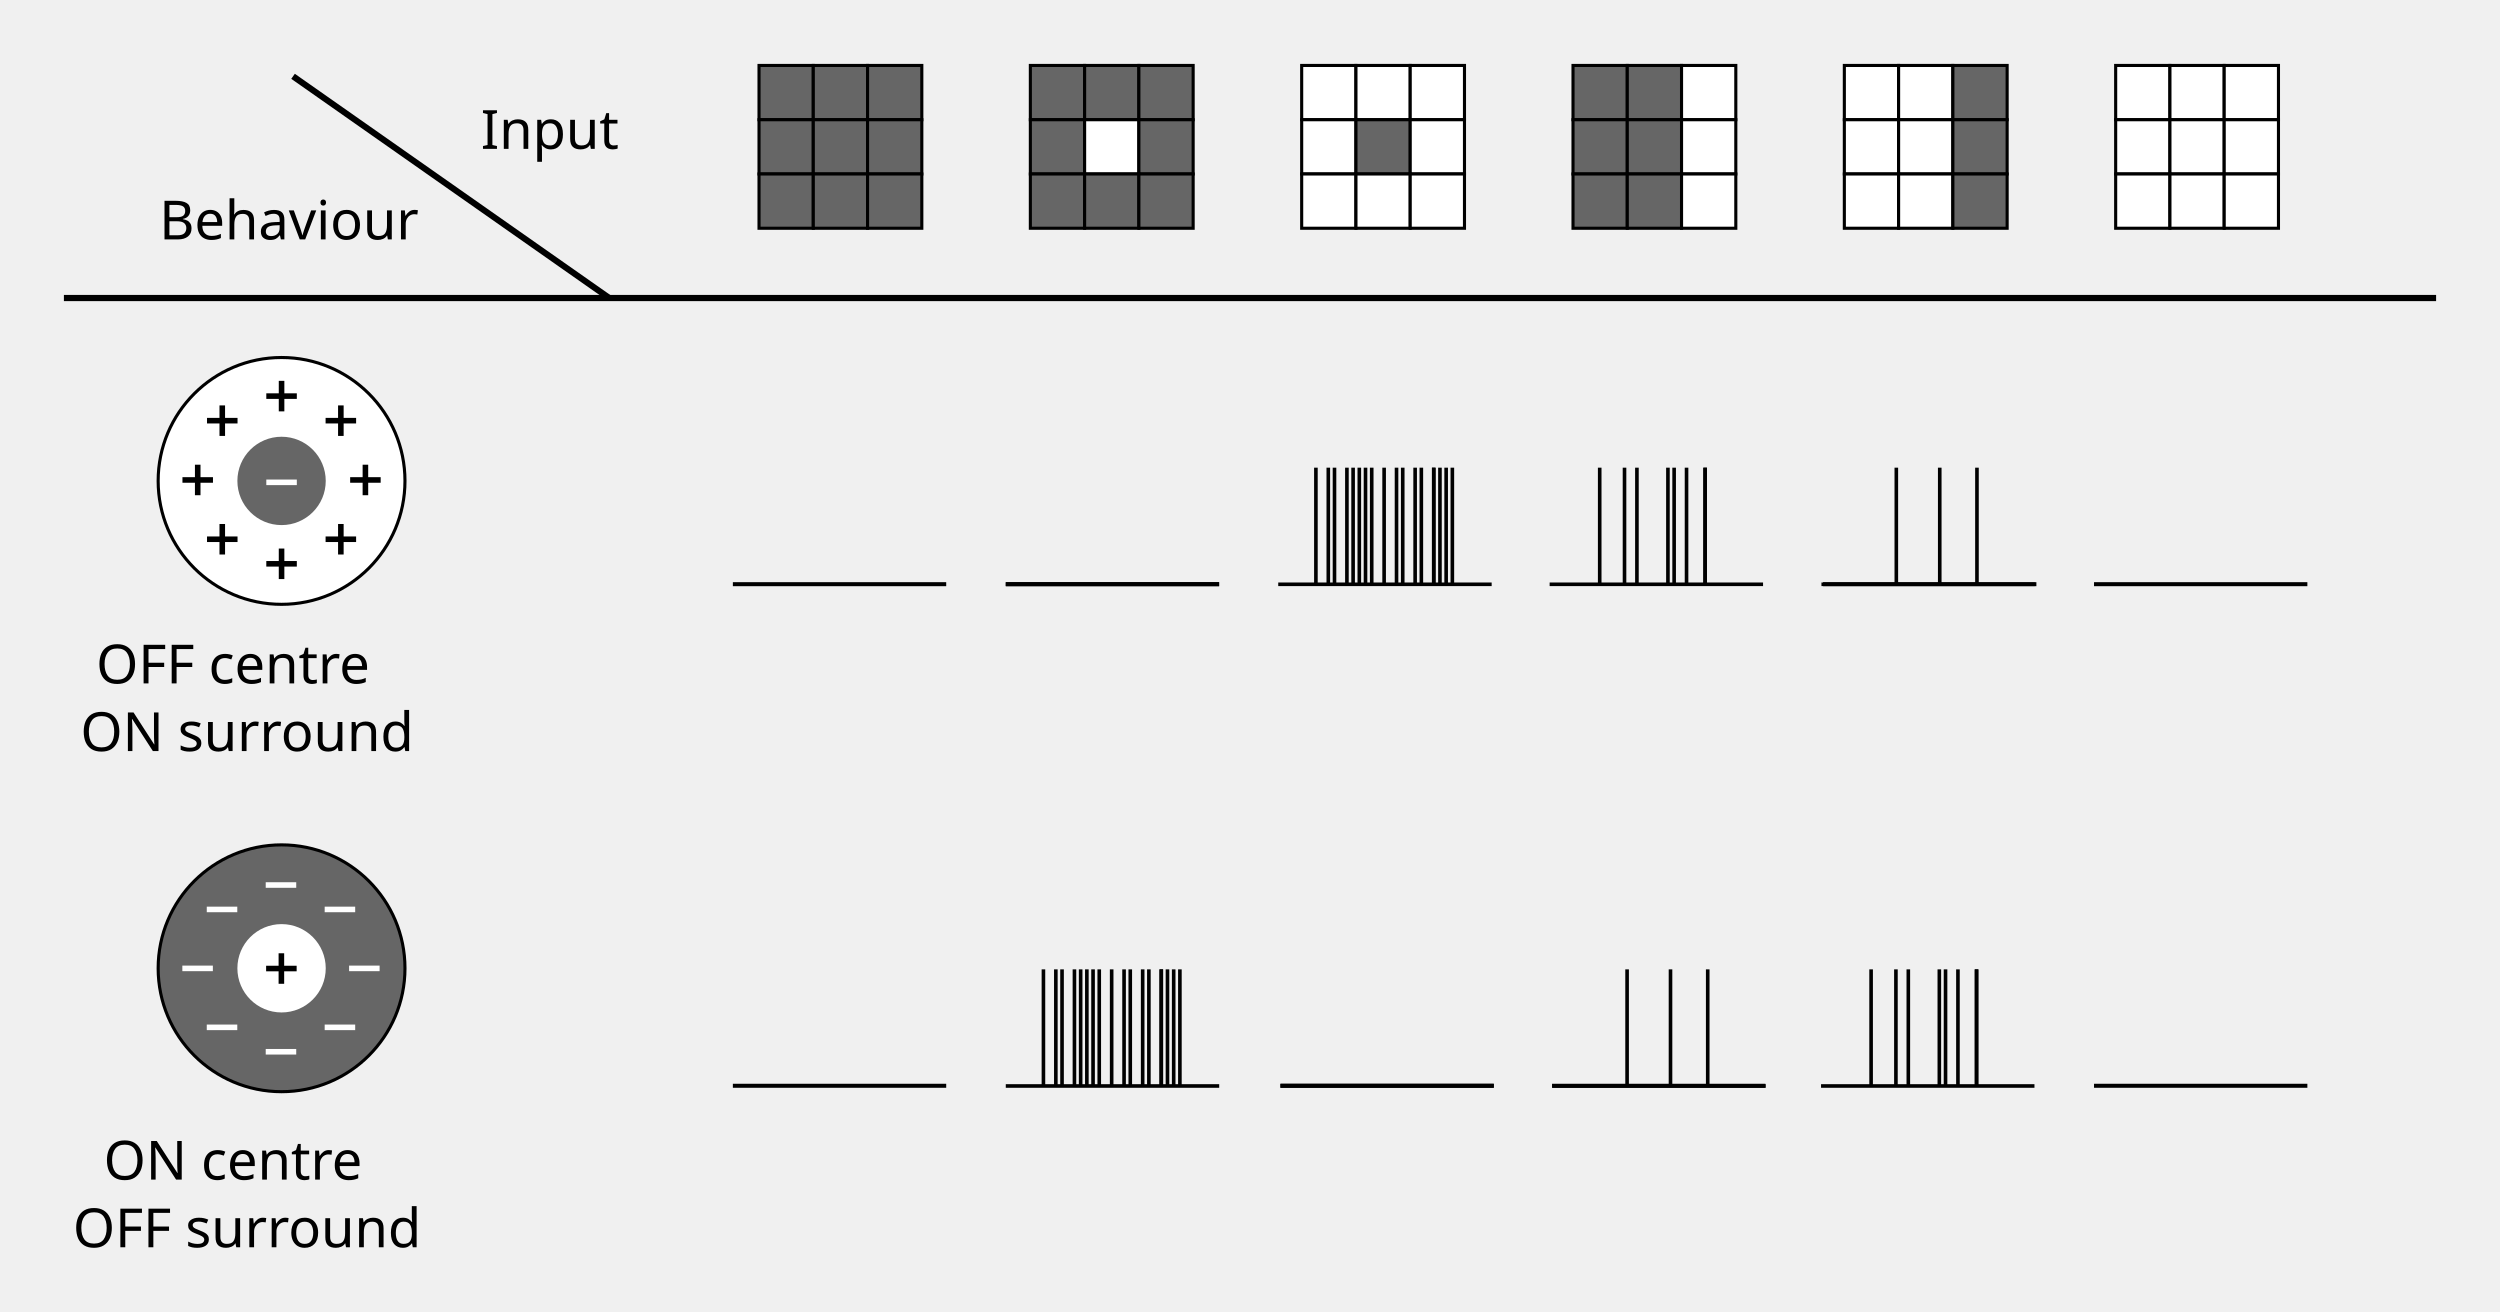
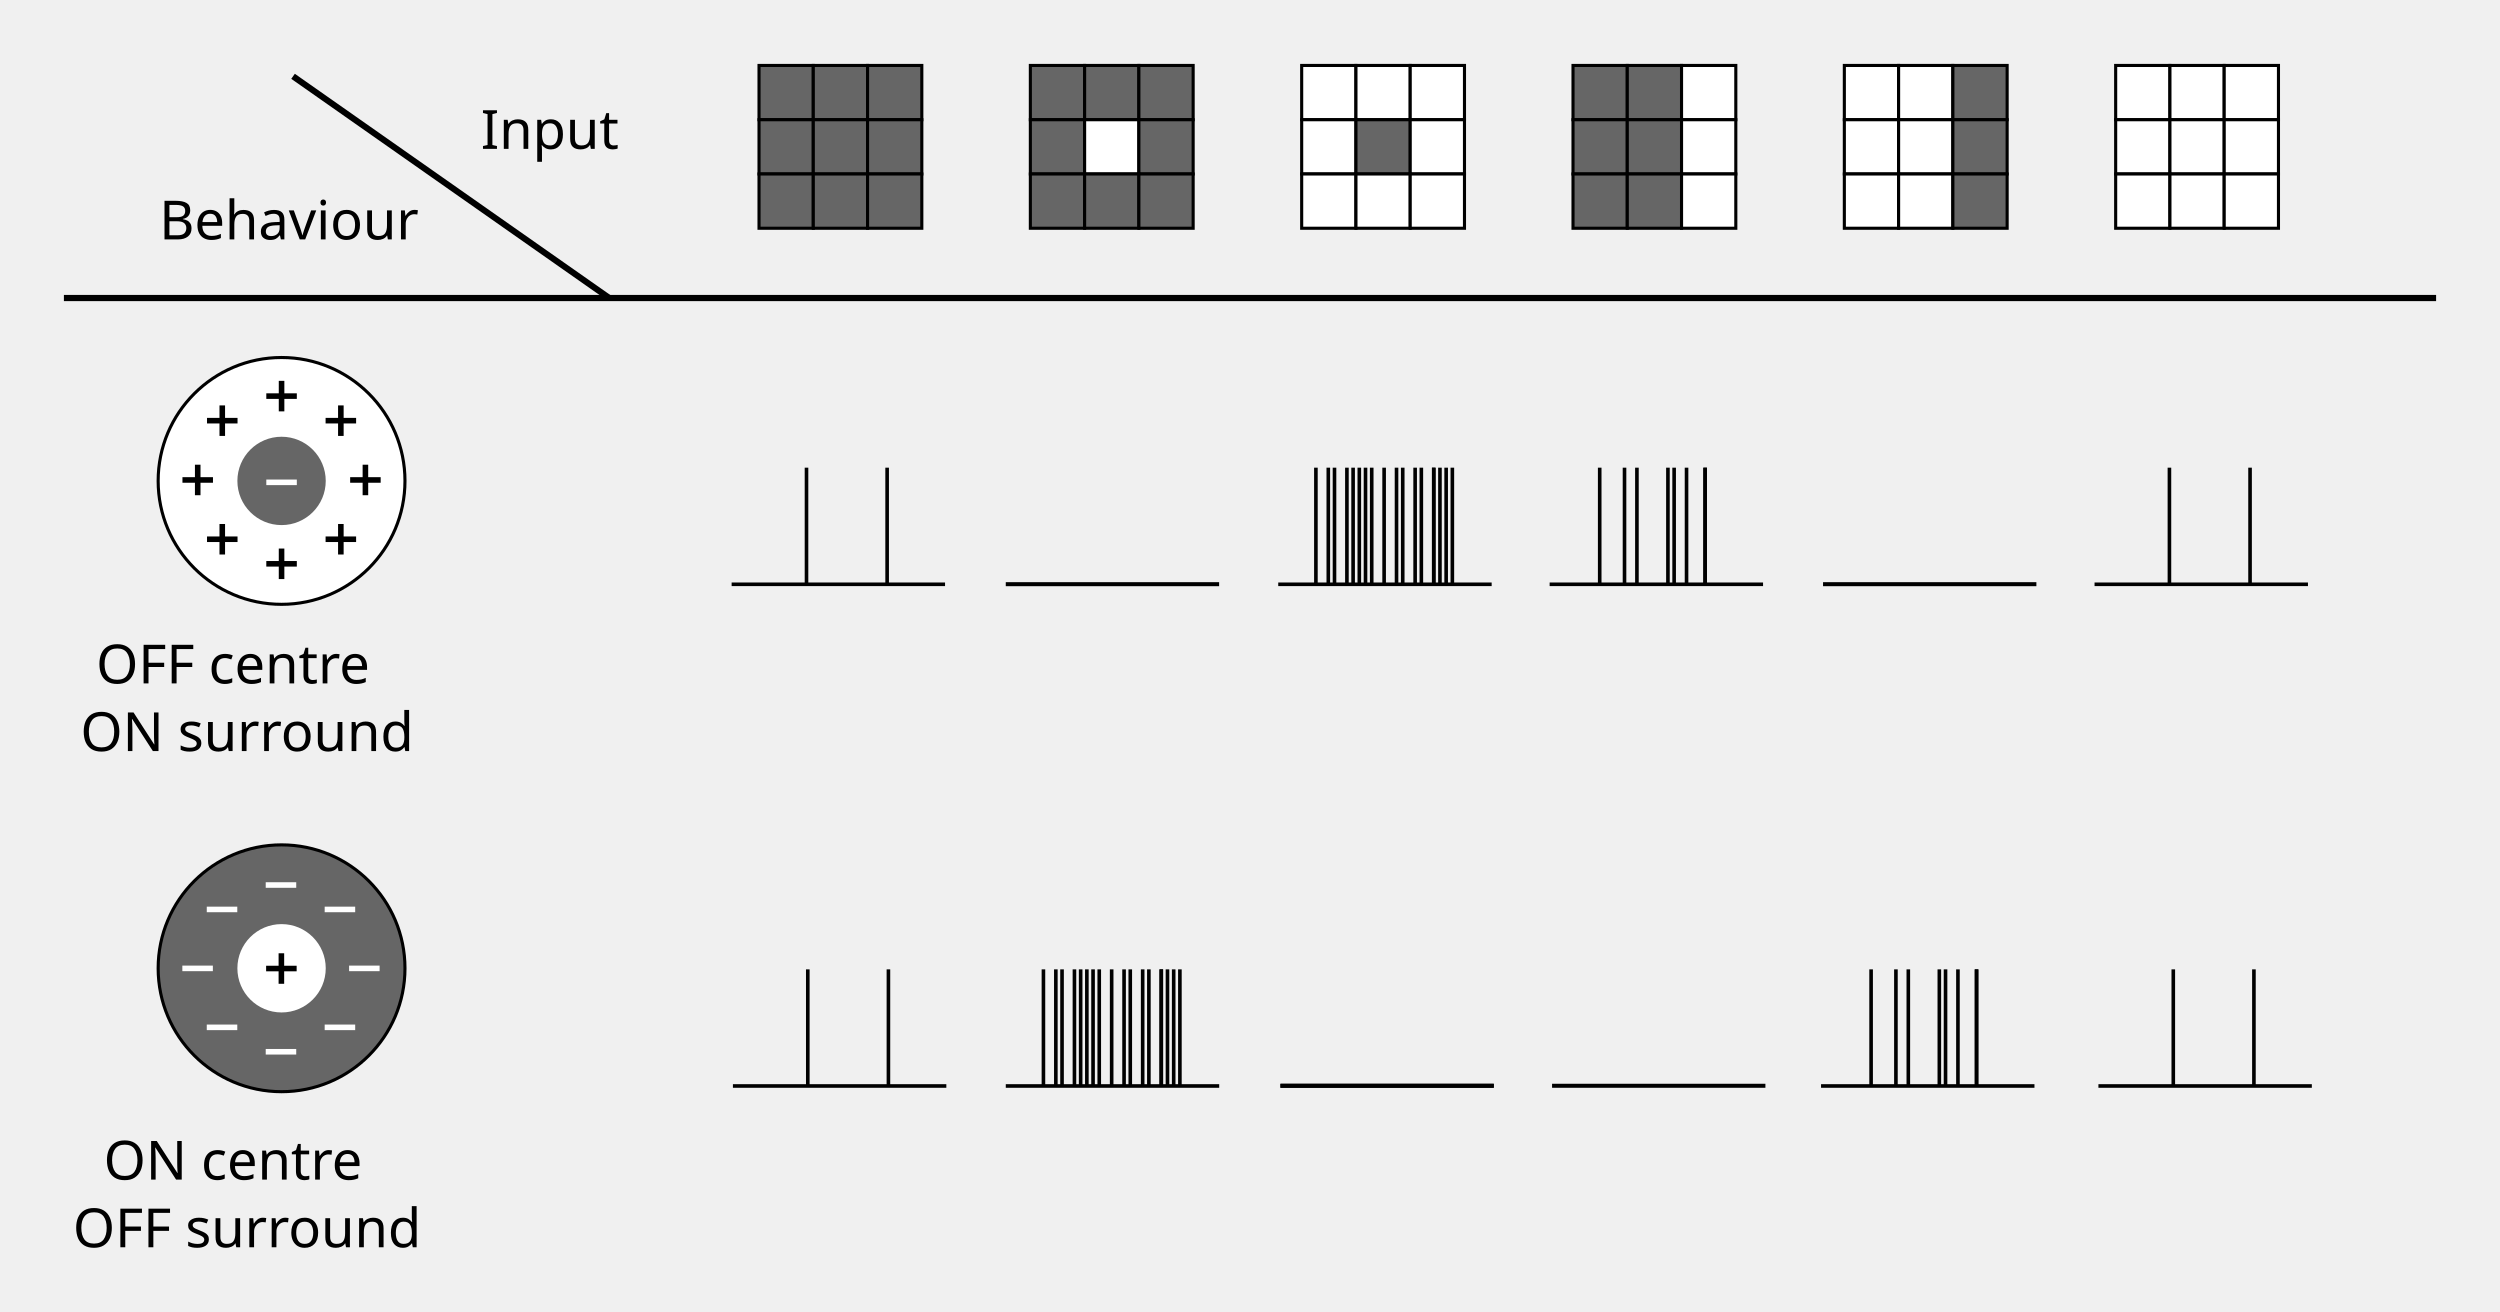
<svg xmlns="http://www.w3.org/2000/svg" width="195.608mm" height="102.63mm" viewBox="0 0 693.101 363.65" id="svg4301" version="1.1">
  <defs id="defs4303" />
  <g id="layer1" transform="translate(134.8594,-299.6463)">
    <g id="g4389" transform="matrix(0.3749394,0,0,0.3749394,-110.2623,368.1471)">
      <circle r="91.253" cy="172.904" cx="142.592" id="path4309" style="fill:#ffffff;fill-opacity:1;stroke:#000000;stroke-width:2.293;stroke-miterlimit:4;stroke-dasharray:none;stroke-opacity:1" />
      <circle style="fill:#666666;fill-opacity:1;stroke:none;stroke-width:1;stroke-miterlimit:4;stroke-dasharray:none;stroke-opacity:1" id="circle4311" cx="142.592" cy="172.904" r="32.664" />
      <path id="rect4313" d="m 140.532,98.914 0,9.223 -9.221,0 0,4.119 9.221,0 0,9.223 4.121,0 0,-9.223 9.221,0 0,-4.119 -9.221,0 0,-9.223 -4.121,0 z" style="fill:#000000;fill-opacity:1;stroke:none;stroke-width:1;stroke-miterlimit:4;stroke-dasharray:none;stroke-opacity:1" />
      <rect style="fill:#ffffff;fill-opacity:1;stroke:none;stroke-width:1;stroke-miterlimit:4;stroke-dasharray:none;stroke-opacity:1" id="rect4318" width="22.563" height="4.12" x="131.31" y="171.891" />
      <path style="fill:#000000;fill-opacity:1;stroke:none;stroke-width:1;stroke-miterlimit:4;stroke-dasharray:none;stroke-opacity:1" d="m 140.532,222.914 0,9.223 -9.221,0 0,4.119 9.221,0 0,9.223 4.121,0 0,-9.223 9.221,0 0,-4.119 -9.221,0 0,-9.223 -4.121,0 z" id="path4321" />
      <path style="fill:#000000;fill-opacity:1;stroke:none;stroke-width:1;stroke-miterlimit:4;stroke-dasharray:none;stroke-opacity:1" d="m 91.874,170.136 -9.223,0 0,-9.221 -4.119,0 0,9.221 -9.223,0 0,4.121 9.223,0 0,9.221 4.119,0 0,-9.221 9.223,0 0,-4.121 z" id="path4323" />
      <path id="path4325" d="m 215.874,170.136 -9.223,0 0,-9.221 -4.119,0 0,9.221 -9.223,0 0,4.121 9.223,0 0,9.221 4.119,0 0,-9.221 9.223,0 0,-4.121 z" style="fill:#000000;fill-opacity:1;stroke:none;stroke-width:1;stroke-miterlimit:4;stroke-dasharray:none;stroke-opacity:1" />
      <path id="path4327" d="m 96.691,204.754 2e-6,9.223 -9.221,0 -4e-6,4.119 9.221,0 -5e-6,9.223 4.121,0 0,-9.223 9.221,0 0,-4.119 -9.221,0 0,-9.223 -4.121,0 z" style="fill:#000000;fill-opacity:1;stroke:none;stroke-width:1;stroke-miterlimit:4;stroke-dasharray:none;stroke-opacity:1" />
      <path style="fill:#000000;fill-opacity:1;stroke:none;stroke-width:1;stroke-miterlimit:4;stroke-dasharray:none;stroke-opacity:1" d="m 184.372,117.073 0,9.223 -9.221,0 0,4.119 9.221,0 0,9.223 4.121,0 0,-9.223 9.221,0 0,-4.119 -9.221,0 0,-9.223 -4.121,0 z" id="path4329" />
      <path style="fill:#000000;fill-opacity:1;stroke:none;stroke-width:1;stroke-miterlimit:4;stroke-dasharray:none;stroke-opacity:1" d="m 87.469,130.416 9.223,1e-5 -10e-7,9.221 4.119,0 0,-9.221 9.223,-1e-5 0,-4.121 -9.223,0 10e-6,-9.221 -4.119,0 -2e-6,9.221 -9.223,0 0,4.121 z" id="path4331" />
      <path id="path4333" d="m 175.15,218.097 9.223,0 -1e-5,9.221 4.119,0 0,-9.221 9.223,0 -1e-5,-4.121 -9.223,0 0,-9.221 -4.119,0 0,9.221 -9.223,0 0,4.121 z" style="fill:#000000;fill-opacity:1;stroke:none;stroke-width:1;stroke-miterlimit:4;stroke-dasharray:none;stroke-opacity:1" />
    </g>
    <g id="g4376" transform="matrix(0.3749394,0,0,0.3749394,-109.1911,413.8144)">
      <circle style="fill:#666666;fill-opacity:1;stroke:#000000;stroke-width:2.293;stroke-miterlimit:4;stroke-dasharray:none;stroke-opacity:1" id="circle4354" cx="139.735" cy="411.476" r="91.253" />
      <circle r="32.664" cy="411.476" cx="139.735" id="circle4356" style="fill:#ffffff;fill-opacity:1;stroke:none;stroke-width:1;stroke-miterlimit:4;stroke-dasharray:none;stroke-opacity:1" />
      <rect y="409.496" x="189.667" height="4.12" width="22.563" id="rect4360" style="fill:#ffffff;fill-opacity:1;stroke:none;stroke-width:1;stroke-miterlimit:4;stroke-dasharray:none;stroke-opacity:1" />
      <path style="fill:#000000;fill-opacity:1;stroke:none;stroke-width:1;stroke-miterlimit:4;stroke-dasharray:none;stroke-opacity:1" d="m 150.884,409.6 -9.223,0 0,-9.221 -4.119,0 0,9.221 -9.223,0 0,4.121 9.223,0 0,9.221 4.119,0 0,-9.221 9.223,0 0,-4.121 z" id="path4366" />
      <rect style="fill:#ffffff;fill-opacity:1;stroke:none;stroke-width:1;stroke-miterlimit:4;stroke-dasharray:none;stroke-opacity:1" id="rect4545" width="22.563" height="4.12" x="66.371" y="409.496" />
      <rect style="fill:#ffffff;fill-opacity:1;stroke:none;stroke-width:1;stroke-miterlimit:4;stroke-dasharray:none;stroke-opacity:1" id="rect4547" width="22.563" height="4.12" x="-150.582" y="-351.968" transform="scale(-1,-1)" />
      <rect y="-475.264" x="-150.582" height="4.12" width="22.563" id="rect4549" style="fill:#ffffff;fill-opacity:1;stroke:none;stroke-width:1;stroke-miterlimit:4;stroke-dasharray:none;stroke-opacity:1" transform="scale(-1,-1)" />
      <rect transform="scale(-1,-1)" y="-370.025" x="-106.991" height="4.12" width="22.563" id="rect4551" style="fill:#ffffff;fill-opacity:1;stroke:none;stroke-width:1;stroke-miterlimit:4;stroke-dasharray:none;stroke-opacity:1" />
      <rect transform="scale(-1,-1)" style="fill:#ffffff;fill-opacity:1;stroke:none;stroke-width:1;stroke-miterlimit:4;stroke-dasharray:none;stroke-opacity:1" id="rect4553" width="22.563" height="4.12" x="-194.174" y="-457.208" />
      <rect transform="scale(-1,-1)" y="-370.025" x="-194.174" height="4.12" width="22.563" id="rect4555" style="fill:#ffffff;fill-opacity:1;stroke:none;stroke-width:1;stroke-miterlimit:4;stroke-dasharray:none;stroke-opacity:1" />
      <rect transform="scale(-1,-1)" style="fill:#ffffff;fill-opacity:1;stroke:none;stroke-width:1;stroke-miterlimit:4;stroke-dasharray:none;stroke-opacity:1" id="rect4557" width="22.563" height="4.12" x="-106.991" y="-457.208" />
    </g>
    <g id="g4420" transform="matrix(0.5014895,0,0,0.5014895,-58.39695,308.7275)">
      <rect y="18.076" x="267.143" height="30" width="30" id="rect4402" style="fill:#666666;fill-opacity:1;stroke:#000000;stroke-width:1.714;stroke-miterlimit:4;stroke-dasharray:none;stroke-opacity:1" />
      <rect style="fill:#666666;fill-opacity:1;stroke:#000000;stroke-width:1.714;stroke-miterlimit:4;stroke-dasharray:none;stroke-opacity:1" id="rect4404" width="30" height="30" x="297.143" y="18.076" />
      <rect y="18.076" x="327.143" height="30" width="30" id="rect4406" style="fill:#666666;fill-opacity:1;stroke:#000000;stroke-width:1.714;stroke-miterlimit:4;stroke-dasharray:none;stroke-opacity:1" />
      <rect style="fill:#666666;fill-opacity:1;stroke:#000000;stroke-width:1.714;stroke-miterlimit:4;stroke-dasharray:none;stroke-opacity:1" id="rect4408" width="30" height="30" x="267.143" y="48.076" />
      <rect y="48.076" x="297.143" height="30" width="30" id="rect4410" style="fill:#666666;fill-opacity:1;stroke:#000000;stroke-width:1.714;stroke-miterlimit:4;stroke-dasharray:none;stroke-opacity:1" />
      <rect style="fill:#666666;fill-opacity:1;stroke:#000000;stroke-width:1.714;stroke-miterlimit:4;stroke-dasharray:none;stroke-opacity:1" id="rect4412" width="30" height="30" x="327.143" y="48.076" />
      <rect y="78.076" x="267.143" height="30" width="30" id="rect4414" style="fill:#666666;fill-opacity:1;stroke:#000000;stroke-width:1.714;stroke-miterlimit:4;stroke-dasharray:none;stroke-opacity:1" />
      <rect style="fill:#666666;fill-opacity:1;stroke:#000000;stroke-width:1.714;stroke-miterlimit:4;stroke-dasharray:none;stroke-opacity:1" id="rect4416" width="30" height="30" x="297.143" y="78.076" />
      <rect y="78.076" x="327.143" height="30" width="30" id="rect4418" style="fill:#666666;fill-opacity:1;stroke:#000000;stroke-width:1.714;stroke-miterlimit:4;stroke-dasharray:none;stroke-opacity:1" />
    </g>
    <g id="g4431" transform="matrix(0.5014895,0,0,0.5014895,16.82647,308.7275)">
      <rect style="fill:#666666;fill-opacity:1;stroke:#000000;stroke-width:1.714;stroke-miterlimit:4;stroke-dasharray:none;stroke-opacity:1" id="rect4433" width="30" height="30" x="267.143" y="18.076" />
      <rect y="18.076" x="297.143" height="30" width="30" id="rect4435" style="fill:#666666;fill-opacity:1;stroke:#000000;stroke-width:1.714;stroke-miterlimit:4;stroke-dasharray:none;stroke-opacity:1" />
      <rect style="fill:#666666;fill-opacity:1;stroke:#000000;stroke-width:1.714;stroke-miterlimit:4;stroke-dasharray:none;stroke-opacity:1" id="rect4437" width="30" height="30" x="327.143" y="18.076" />
      <rect y="48.076" x="267.143" height="30" width="30" id="rect4439" style="fill:#666666;fill-opacity:1;stroke:#000000;stroke-width:1.714;stroke-miterlimit:4;stroke-dasharray:none;stroke-opacity:1" />
      <rect style="fill:#ffffff;fill-opacity:1;stroke:#000000;stroke-width:1.714;stroke-miterlimit:4;stroke-dasharray:none;stroke-opacity:1" id="rect4441" width="30" height="30" x="297.143" y="48.076" />
      <rect y="48.076" x="327.143" height="30" width="30" id="rect4443" style="fill:#666666;fill-opacity:1;stroke:#000000;stroke-width:1.714;stroke-miterlimit:4;stroke-dasharray:none;stroke-opacity:1" />
      <rect style="fill:#666666;fill-opacity:1;stroke:#000000;stroke-width:1.714;stroke-miterlimit:4;stroke-dasharray:none;stroke-opacity:1" id="rect4445" width="30" height="30" x="267.143" y="78.076" />
      <rect y="78.076" x="297.143" height="30" width="30" id="rect4447" style="fill:#666666;fill-opacity:1;stroke:#000000;stroke-width:1.714;stroke-miterlimit:4;stroke-dasharray:none;stroke-opacity:1" />
      <rect style="fill:#666666;fill-opacity:1;stroke:#000000;stroke-width:1.714;stroke-miterlimit:4;stroke-dasharray:none;stroke-opacity:1" id="rect4449" width="30" height="30" x="327.143" y="78.076" />
    </g>
    <g transform="matrix(0.5014895,0,0,0.5014895,92.04989,308.7275)" id="g4451">
      <rect y="18.076" x="267.143" height="30" width="30" id="rect4453" style="fill:#ffffff;fill-opacity:1;stroke:#000000;stroke-width:1.714;stroke-miterlimit:4;stroke-dasharray:none;stroke-opacity:1" />
      <rect style="fill:#ffffff;fill-opacity:1;stroke:#000000;stroke-width:1.714;stroke-miterlimit:4;stroke-dasharray:none;stroke-opacity:1" id="rect4455" width="30" height="30" x="297.143" y="18.076" />
      <rect y="18.076" x="327.143" height="30" width="30" id="rect4457" style="fill:#ffffff;fill-opacity:1;stroke:#000000;stroke-width:1.714;stroke-miterlimit:4;stroke-dasharray:none;stroke-opacity:1" />
      <rect style="fill:#ffffff;fill-opacity:1;stroke:#000000;stroke-width:1.714;stroke-miterlimit:4;stroke-dasharray:none;stroke-opacity:1" id="rect4459" width="30" height="30" x="267.143" y="48.076" />
      <rect y="48.076" x="297.143" height="30" width="30" id="rect4461" style="fill:#666666;fill-opacity:1;stroke:#000000;stroke-width:1.714;stroke-miterlimit:4;stroke-dasharray:none;stroke-opacity:1" />
      <rect style="fill:#ffffff;fill-opacity:1;stroke:#000000;stroke-width:1.714;stroke-miterlimit:4;stroke-dasharray:none;stroke-opacity:1" id="rect4463" width="30" height="30" x="327.143" y="48.076" />
      <rect y="78.076" x="267.143" height="30" width="30" id="rect4465" style="fill:#ffffff;fill-opacity:1;stroke:#000000;stroke-width:1.714;stroke-miterlimit:4;stroke-dasharray:none;stroke-opacity:1" />
      <rect style="fill:#ffffff;fill-opacity:1;stroke:#000000;stroke-width:1.714;stroke-miterlimit:4;stroke-dasharray:none;stroke-opacity:1" id="rect4467" width="30" height="30" x="297.143" y="78.076" />
      <rect y="78.076" x="327.143" height="30" width="30" id="rect4469" style="fill:#ffffff;fill-opacity:1;stroke:#000000;stroke-width:1.714;stroke-miterlimit:4;stroke-dasharray:none;stroke-opacity:1" />
    </g>
    <g id="g4471" transform="matrix(0.5014895,0,0,0.5014895,167.2733,308.7275)">
      <rect style="fill:#666666;fill-opacity:1;stroke:#000000;stroke-width:1.714;stroke-miterlimit:4;stroke-dasharray:none;stroke-opacity:1" id="rect4473" width="30" height="30" x="267.143" y="18.076" />
      <rect y="18.076" x="297.143" height="30" width="30" id="rect4475" style="fill:#666666;fill-opacity:1;stroke:#000000;stroke-width:1.714;stroke-miterlimit:4;stroke-dasharray:none;stroke-opacity:1" />
      <rect style="fill:#ffffff;fill-opacity:1;stroke:#000000;stroke-width:1.714;stroke-miterlimit:4;stroke-dasharray:none;stroke-opacity:1" id="rect4477" width="30" height="30" x="327.143" y="18.076" />
      <rect y="48.076" x="267.143" height="30" width="30" id="rect4479" style="fill:#666666;fill-opacity:1;stroke:#000000;stroke-width:1.714;stroke-miterlimit:4;stroke-dasharray:none;stroke-opacity:1" />
      <rect style="fill:#666666;fill-opacity:1;stroke:#000000;stroke-width:1.714;stroke-miterlimit:4;stroke-dasharray:none;stroke-opacity:1" id="rect4481" width="30" height="30" x="297.143" y="48.076" />
      <rect y="48.076" x="327.143" height="30" width="30" id="rect4483" style="fill:#ffffff;fill-opacity:1;stroke:#000000;stroke-width:1.714;stroke-miterlimit:4;stroke-dasharray:none;stroke-opacity:1" />
      <rect style="fill:#666666;fill-opacity:1;stroke:#000000;stroke-width:1.714;stroke-miterlimit:4;stroke-dasharray:none;stroke-opacity:1" id="rect4485" width="30" height="30" x="267.143" y="78.076" />
      <rect y="78.076" x="297.143" height="30" width="30" id="rect4487" style="fill:#666666;fill-opacity:1;stroke:#000000;stroke-width:1.714;stroke-miterlimit:4;stroke-dasharray:none;stroke-opacity:1" />
      <rect style="fill:#ffffff;fill-opacity:1;stroke:#000000;stroke-width:1.714;stroke-miterlimit:4;stroke-dasharray:none;stroke-opacity:1" id="rect4489" width="30" height="30" x="327.143" y="78.076" />
    </g>
    <g transform="matrix(0.5014895,0,0,0.5014895,242.4967,308.7275)" id="g4491">
      <rect y="18.076" x="267.143" height="30" width="30" id="rect4493" style="fill:#ffffff;fill-opacity:1;stroke:#000000;stroke-width:1.714;stroke-miterlimit:4;stroke-dasharray:none;stroke-opacity:1" />
      <rect style="fill:#ffffff;fill-opacity:1;stroke:#000000;stroke-width:1.714;stroke-miterlimit:4;stroke-dasharray:none;stroke-opacity:1" id="rect4495" width="30" height="30" x="297.143" y="18.076" />
      <rect y="18.076" x="327.143" height="30" width="30" id="rect4497" style="fill:#666666;fill-opacity:1;stroke:#000000;stroke-width:1.714;stroke-miterlimit:4;stroke-dasharray:none;stroke-opacity:1" />
      <rect style="fill:#ffffff;fill-opacity:1;stroke:#000000;stroke-width:1.714;stroke-miterlimit:4;stroke-dasharray:none;stroke-opacity:1" id="rect4499" width="30" height="30" x="267.143" y="48.076" />
      <rect y="48.076" x="297.143" height="30" width="30" id="rect4501" style="fill:#ffffff;fill-opacity:1;stroke:#000000;stroke-width:1.714;stroke-miterlimit:4;stroke-dasharray:none;stroke-opacity:1" />
      <rect style="fill:#666666;fill-opacity:1;stroke:#000000;stroke-width:1.714;stroke-miterlimit:4;stroke-dasharray:none;stroke-opacity:1" id="rect4503" width="30" height="30" x="327.143" y="48.076" />
      <rect y="78.076" x="267.143" height="30" width="30" id="rect4505" style="fill:#ffffff;fill-opacity:1;stroke:#000000;stroke-width:1.714;stroke-miterlimit:4;stroke-dasharray:none;stroke-opacity:1" />
      <rect style="fill:#ffffff;fill-opacity:1;stroke:#000000;stroke-width:1.714;stroke-miterlimit:4;stroke-dasharray:none;stroke-opacity:1" id="rect4507" width="30" height="30" x="297.143" y="78.076" />
      <rect y="78.076" x="327.143" height="30" width="30" id="rect4509" style="fill:#666666;fill-opacity:1;stroke:#000000;stroke-width:1.714;stroke-miterlimit:4;stroke-dasharray:none;stroke-opacity:1" />
      <rect style="fill:#ffffff;fill-opacity:1;stroke:#000000;stroke-width:1.714;stroke-miterlimit:4;stroke-dasharray:none;stroke-opacity:1" id="rect4511" width="30" height="30" x="417.143" y="18.076" />
      <rect y="18.076" x="447.143" height="30" width="30" id="rect4513" style="fill:#ffffff;fill-opacity:1;stroke:#000000;stroke-width:1.714;stroke-miterlimit:4;stroke-dasharray:none;stroke-opacity:1" />
      <rect style="fill:#ffffff;fill-opacity:1;stroke:#000000;stroke-width:1.714;stroke-miterlimit:4;stroke-dasharray:none;stroke-opacity:1" id="rect4515" width="30" height="30" x="477.143" y="18.076" />
      <rect y="48.076" x="417.143" height="30" width="30" id="rect4517" style="fill:#ffffff;fill-opacity:1;stroke:#000000;stroke-width:1.714;stroke-miterlimit:4;stroke-dasharray:none;stroke-opacity:1" />
      <rect style="fill:#ffffff;fill-opacity:1;stroke:#000000;stroke-width:1.714;stroke-miterlimit:4;stroke-dasharray:none;stroke-opacity:1" id="rect4519" width="30" height="30" x="447.143" y="48.076" />
      <rect y="48.076" x="477.143" height="30" width="30" id="rect4521" style="fill:#ffffff;fill-opacity:1;stroke:#000000;stroke-width:1.714;stroke-miterlimit:4;stroke-dasharray:none;stroke-opacity:1" />
      <rect style="fill:#ffffff;fill-opacity:1;stroke:#000000;stroke-width:1.714;stroke-miterlimit:4;stroke-dasharray:none;stroke-opacity:1" id="rect4523" width="30" height="30" x="417.143" y="78.076" />
      <rect y="78.076" x="447.143" height="30" width="30" id="rect4525" style="fill:#ffffff;fill-opacity:1;stroke:#000000;stroke-width:1.714;stroke-miterlimit:4;stroke-dasharray:none;stroke-opacity:1" />
      <rect style="fill:#ffffff;fill-opacity:1;stroke:#000000;stroke-width:1.714;stroke-miterlimit:4;stroke-dasharray:none;stroke-opacity:1" id="rect4527" width="30" height="30" x="477.143" y="78.076" />
    </g>
  </g>
  <g id="layer5" transform="translate(134.8594,-299.6463)">
    <path style="fill:none;fill-rule:evenodd;stroke:#000000;stroke-width:1.72;stroke-linecap:butt;stroke-linejoin:miter;stroke-miterlimit:4;stroke-dasharray:none;stroke-opacity:1" d="m -117.143,382.27 657.668,0" id="path4532" />
    <text xml:space="preserve" style="font-style:normal;font-weight:normal;font-size:15px;line-height:125%;font-family:sans-serif;letter-spacing:0px;word-spacing:0px;fill:#000000;fill-opacity:1;stroke:none;stroke-width:1px;stroke-linecap:butt;stroke-linejoin:miter;stroke-opacity:1" x="-1.551" y="340.91" id="text4534">
      <tspan id="tspan4536" x="-1.551" y="340.91" style="font-style:normal;font-variant:normal;font-weight:normal;font-stretch:normal;font-size:15px;font-family:'Droid Sans';-inkscape-font-specification:'Droid Sans'">Input</tspan>
    </text>
    <path id="path4538" d="m -53.617,320.802 87.497,61.359" style="fill:none;fill-rule:evenodd;stroke:#000000;stroke-width:1.72;stroke-linecap:butt;stroke-linejoin:miter;stroke-miterlimit:4;stroke-dasharray:none;stroke-opacity:1" />
    <text id="text4540" y="366.02" x="-90.702" style="font-style:normal;font-weight:normal;font-size:15px;line-height:125%;font-family:sans-serif;letter-spacing:0px;word-spacing:0px;fill:#000000;fill-opacity:1;stroke:none;stroke-width:1px;stroke-linecap:butt;stroke-linejoin:miter;stroke-opacity:1" xml:space="preserve">
      <tspan style="font-style:normal;font-variant:normal;font-weight:normal;font-stretch:normal;font-size:15px;font-family:'Droid Sans';-inkscape-font-specification:'Droid Sans'" y="366.02" x="-90.702" id="tspan4542">Behaviour</tspan>
    </text>
    <text xml:space="preserve" style="font-style:normal;font-weight:normal;font-size:15px;line-height:125%;font-family:sans-serif;letter-spacing:0px;word-spacing:0px;fill:#000000;fill-opacity:1;stroke:none;stroke-width:1px;stroke-linecap:butt;stroke-linejoin:miter;stroke-opacity:1" x="-56.619" y="489.119" id="text4544">
      <tspan x="-56.619" y="489.119" style="font-style:normal;font-variant:normal;font-weight:normal;font-stretch:normal;font-size:15px;font-family:'Droid Sans';-inkscape-font-specification:'Droid Sans';text-align:center;text-anchor:middle" id="tspan4548">OFF centre</tspan>
      <tspan x="-56.619" y="507.869" style="font-style:normal;font-variant:normal;font-weight:normal;font-stretch:normal;font-size:15px;font-family:'Droid Sans';-inkscape-font-specification:'Droid Sans';text-align:center;text-anchor:middle" id="tspan4552">ON surround</tspan>
    </text>
    <text id="text4235" y="626.684" x="-56.619" style="font-style:normal;font-weight:normal;font-size:15px;line-height:125%;font-family:sans-serif;letter-spacing:0px;word-spacing:0px;fill:#000000;fill-opacity:1;stroke:none;stroke-width:1px;stroke-linecap:butt;stroke-linejoin:miter;stroke-opacity:1" xml:space="preserve">
      <tspan id="tspan4237" style="font-style:normal;font-variant:normal;font-weight:normal;font-stretch:normal;font-size:15px;font-family:'Droid Sans';-inkscape-font-specification:'Droid Sans';text-align:center;text-anchor:middle" y="626.684" x="-56.619">ON centre</tspan>
      <tspan id="tspan4239" style="font-style:normal;font-variant:normal;font-weight:normal;font-stretch:normal;font-size:15px;font-family:'Droid Sans';-inkscape-font-specification:'Droid Sans';text-align:center;text-anchor:middle" y="645.434" x="-56.619">OFF surround</tspan>
    </text>
    <g id="g4304" transform="matrix(0.8597795,0,0,0.8597795,54.19892,214.873)" style="stroke-width:1.163;stroke-miterlimit:4;stroke-dasharray:none">
      <path style="fill:none;fill-rule:evenodd;stroke:#000000;stroke-width:1.163;stroke-linecap:butt;stroke-linejoin:miter;stroke-miterlimit:4;stroke-dasharray:none;stroke-opacity:1" d="m 104.426,448.78 68.817,0" id="path4306" />
      <path style="fill:none;fill-rule:evenodd;stroke:#000000;stroke-width:1.163;stroke-linecap:butt;stroke-linejoin:miter;stroke-miterlimit:4;stroke-dasharray:none;stroke-opacity:1" d="m 116.569,449.031 0,-37.857" id="path4308" />
      <path id="path4310" d="m 120.569,449.031 0,-37.857" style="fill:none;fill-rule:evenodd;stroke:#000000;stroke-width:1.163;stroke-linecap:butt;stroke-linejoin:miter;stroke-miterlimit:4;stroke-dasharray:none;stroke-opacity:1" />
      <path id="path4312" d="m 122.569,449.031 0,-37.857" style="fill:none;fill-rule:evenodd;stroke:#000000;stroke-width:1.163;stroke-linecap:butt;stroke-linejoin:miter;stroke-miterlimit:4;stroke-dasharray:none;stroke-opacity:1" />
      <path style="fill:none;fill-rule:evenodd;stroke:#000000;stroke-width:1.163;stroke-linecap:butt;stroke-linejoin:miter;stroke-miterlimit:4;stroke-dasharray:none;stroke-opacity:1" d="m 126.569,449.031 0,-37.857" id="path4314" />
      <path style="fill:none;fill-rule:evenodd;stroke:#000000;stroke-width:1.163;stroke-linecap:butt;stroke-linejoin:miter;stroke-miterlimit:4;stroke-dasharray:none;stroke-opacity:1" d="m 128.569,449.031 0,-37.857" id="path4316" />
      <path id="path4318" d="m 132.569,449.031 0,-37.857" style="fill:none;fill-rule:evenodd;stroke:#000000;stroke-width:1.163;stroke-linecap:butt;stroke-linejoin:miter;stroke-miterlimit:4;stroke-dasharray:none;stroke-opacity:1" />
      <path id="path4320" d="m 130.569,449.031 0,-37.857" style="fill:none;fill-rule:evenodd;stroke:#000000;stroke-width:1.163;stroke-linecap:butt;stroke-linejoin:miter;stroke-miterlimit:4;stroke-dasharray:none;stroke-opacity:1" />
      <path style="fill:none;fill-rule:evenodd;stroke:#000000;stroke-width:1.163;stroke-linecap:butt;stroke-linejoin:miter;stroke-miterlimit:4;stroke-dasharray:none;stroke-opacity:1" d="m 134.569,449.031 0,-37.857" id="path4322" />
      <path style="fill:none;fill-rule:evenodd;stroke:#000000;stroke-width:1.163;stroke-linecap:butt;stroke-linejoin:miter;stroke-miterlimit:4;stroke-dasharray:none;stroke-opacity:1" d="m 138.569,449.031 0,-37.857" id="path4324" />
      <path id="path4326" d="m 142.569,449.031 0,-37.857" style="fill:none;fill-rule:evenodd;stroke:#000000;stroke-width:1.163;stroke-linecap:butt;stroke-linejoin:miter;stroke-miterlimit:4;stroke-dasharray:none;stroke-opacity:1" />
      <path id="path4328" d="m 144.569,449.031 0,-37.857" style="fill:none;fill-rule:evenodd;stroke:#000000;stroke-width:1.163;stroke-linecap:butt;stroke-linejoin:miter;stroke-miterlimit:4;stroke-dasharray:none;stroke-opacity:1" />
      <path style="fill:none;fill-rule:evenodd;stroke:#000000;stroke-width:1.163;stroke-linecap:butt;stroke-linejoin:miter;stroke-miterlimit:4;stroke-dasharray:none;stroke-opacity:1" d="m 148.569,449.031 0,-37.857" id="path4330" />
      <path style="fill:none;fill-rule:evenodd;stroke:#000000;stroke-width:1.163;stroke-linecap:butt;stroke-linejoin:miter;stroke-miterlimit:4;stroke-dasharray:none;stroke-opacity:1" d="m 150.569,449.031 0,-37.857" id="path4332" />
      <path id="path4334" d="m 154.569,449.031 0,-37.857" style="fill:none;fill-rule:evenodd;stroke:#000000;stroke-width:1.163;stroke-linecap:butt;stroke-linejoin:miter;stroke-miterlimit:4;stroke-dasharray:none;stroke-opacity:1" />
      <path id="path4336" d="m 154.569,449.031 0,-37.857" style="fill:none;fill-rule:evenodd;stroke:#000000;stroke-width:1.163;stroke-linecap:butt;stroke-linejoin:miter;stroke-miterlimit:4;stroke-dasharray:none;stroke-opacity:1" />
      <path style="fill:none;fill-rule:evenodd;stroke:#000000;stroke-width:1.163;stroke-linecap:butt;stroke-linejoin:miter;stroke-miterlimit:4;stroke-dasharray:none;stroke-opacity:1" d="m 158.569,449.031 0,-37.857" id="path4338" />
      <path style="fill:none;fill-rule:evenodd;stroke:#000000;stroke-width:1.163;stroke-linecap:butt;stroke-linejoin:miter;stroke-miterlimit:4;stroke-dasharray:none;stroke-opacity:1" d="m 156.569,449.031 0,-37.857" id="path4340" />
      <path id="path4342" d="m 160.569,449.031 0,-37.857" style="fill:none;fill-rule:evenodd;stroke:#000000;stroke-width:1.163;stroke-linecap:butt;stroke-linejoin:miter;stroke-miterlimit:4;stroke-dasharray:none;stroke-opacity:1" />
    </g>
-     <g transform="matrix(0.6900585,0,0,0.8597795,2.174445,75.75308)" id="g4380" style="fill:none;stroke:#000000;stroke-width:1.298;stroke-miterlimit:4;stroke-dasharray:none">
-       <path id="path4382" d="m 95.855,448.78 85.714,0" style="fill:none;fill-rule:evenodd;stroke:#000000;stroke-width:1.298;stroke-linecap:butt;stroke-linejoin:miter;stroke-miterlimit:4;stroke-dasharray:none;stroke-opacity:1" />
-     </g>
-     <g style="fill:none;stroke:#000000;stroke-width:1.298;stroke-miterlimit:4;stroke-dasharray:none" id="g4421" transform="matrix(0.6900585,0,0,0.8597795,2.174445,214.8149)">
-       <path style="fill:none;fill-rule:evenodd;stroke:#000000;stroke-width:1.298;stroke-linecap:butt;stroke-linejoin:miter;stroke-opacity:1;stroke-miterlimit:4;stroke-dasharray:none" d="m 95.855,448.78 85.714,0" id="path4423" />
-     </g>
    <g transform="matrix(0.8597795,0,0,0.8597795,129.7367,75.78475)" id="g4429" style="stroke-width:1.163;stroke-miterlimit:4;stroke-dasharray:none">
      <path id="path4431" d="m 104.426,448.78 68.817,0" style="fill:none;fill-rule:evenodd;stroke:#000000;stroke-width:1.163;stroke-linecap:butt;stroke-linejoin:miter;stroke-miterlimit:4;stroke-dasharray:none;stroke-opacity:1" />
      <path id="path4433" d="m 116.569,449.031 0,-37.857" style="fill:none;fill-rule:evenodd;stroke:#000000;stroke-width:1.163;stroke-linecap:butt;stroke-linejoin:miter;stroke-miterlimit:4;stroke-dasharray:none;stroke-opacity:1" />
      <path style="fill:none;fill-rule:evenodd;stroke:#000000;stroke-width:1.163;stroke-linecap:butt;stroke-linejoin:miter;stroke-miterlimit:4;stroke-dasharray:none;stroke-opacity:1" d="m 120.569,449.031 0,-37.857" id="path4435" />
      <path style="fill:none;fill-rule:evenodd;stroke:#000000;stroke-width:1.163;stroke-linecap:butt;stroke-linejoin:miter;stroke-miterlimit:4;stroke-dasharray:none;stroke-opacity:1" d="m 122.569,449.031 0,-37.857" id="path4437" />
      <path id="path4439" d="m 126.569,449.031 0,-37.857" style="fill:none;fill-rule:evenodd;stroke:#000000;stroke-width:1.163;stroke-linecap:butt;stroke-linejoin:miter;stroke-miterlimit:4;stroke-dasharray:none;stroke-opacity:1" />
      <path id="path4441" d="m 128.569,449.031 0,-37.857" style="fill:none;fill-rule:evenodd;stroke:#000000;stroke-width:1.163;stroke-linecap:butt;stroke-linejoin:miter;stroke-miterlimit:4;stroke-dasharray:none;stroke-opacity:1" />
      <path style="fill:none;fill-rule:evenodd;stroke:#000000;stroke-width:1.163;stroke-linecap:butt;stroke-linejoin:miter;stroke-miterlimit:4;stroke-dasharray:none;stroke-opacity:1" d="m 132.569,449.031 0,-37.857" id="path4443" />
      <path style="fill:none;fill-rule:evenodd;stroke:#000000;stroke-width:1.163;stroke-linecap:butt;stroke-linejoin:miter;stroke-miterlimit:4;stroke-dasharray:none;stroke-opacity:1" d="m 130.569,449.031 0,-37.857" id="path4445" />
      <path id="path4447" d="m 134.569,449.031 0,-37.857" style="fill:none;fill-rule:evenodd;stroke:#000000;stroke-width:1.163;stroke-linecap:butt;stroke-linejoin:miter;stroke-miterlimit:4;stroke-dasharray:none;stroke-opacity:1" />
      <path id="path4449" d="m 138.569,449.031 0,-37.857" style="fill:none;fill-rule:evenodd;stroke:#000000;stroke-width:1.163;stroke-linecap:butt;stroke-linejoin:miter;stroke-miterlimit:4;stroke-dasharray:none;stroke-opacity:1" />
      <path style="fill:none;fill-rule:evenodd;stroke:#000000;stroke-width:1.163;stroke-linecap:butt;stroke-linejoin:miter;stroke-miterlimit:4;stroke-dasharray:none;stroke-opacity:1" d="m 142.569,449.031 0,-37.857" id="path4451" />
      <path style="fill:none;fill-rule:evenodd;stroke:#000000;stroke-width:1.163;stroke-linecap:butt;stroke-linejoin:miter;stroke-miterlimit:4;stroke-dasharray:none;stroke-opacity:1" d="m 144.569,449.031 0,-37.857" id="path4453" />
      <path id="path4455" d="m 148.569,449.031 0,-37.857" style="fill:none;fill-rule:evenodd;stroke:#000000;stroke-width:1.163;stroke-linecap:butt;stroke-linejoin:miter;stroke-miterlimit:4;stroke-dasharray:none;stroke-opacity:1" />
      <path id="path4457" d="m 150.569,449.031 0,-37.857" style="fill:none;fill-rule:evenodd;stroke:#000000;stroke-width:1.163;stroke-linecap:butt;stroke-linejoin:miter;stroke-miterlimit:4;stroke-dasharray:none;stroke-opacity:1" />
      <path style="fill:none;fill-rule:evenodd;stroke:#000000;stroke-width:1.163;stroke-linecap:butt;stroke-linejoin:miter;stroke-miterlimit:4;stroke-dasharray:none;stroke-opacity:1" d="m 154.569,449.031 0,-37.857" id="path4459" />
      <path style="fill:none;fill-rule:evenodd;stroke:#000000;stroke-width:1.163;stroke-linecap:butt;stroke-linejoin:miter;stroke-miterlimit:4;stroke-dasharray:none;stroke-opacity:1" d="m 154.569,449.031 0,-37.857" id="path4461" />
      <path id="path4463" d="m 158.569,449.031 0,-37.857" style="fill:none;fill-rule:evenodd;stroke:#000000;stroke-width:1.163;stroke-linecap:butt;stroke-linejoin:miter;stroke-miterlimit:4;stroke-dasharray:none;stroke-opacity:1" />
      <path id="path4465" d="m 156.569,449.031 0,-37.857" style="fill:none;fill-rule:evenodd;stroke:#000000;stroke-width:1.163;stroke-linecap:butt;stroke-linejoin:miter;stroke-miterlimit:4;stroke-dasharray:none;stroke-opacity:1" />
      <path style="fill:none;fill-rule:evenodd;stroke:#000000;stroke-width:1.163;stroke-linecap:butt;stroke-linejoin:miter;stroke-miterlimit:4;stroke-dasharray:none;stroke-opacity:1" d="m 160.569,449.031 0,-37.857" id="path4467" />
    </g>
    <g style="fill:none;stroke:#000000;stroke-width:1.298;stroke-miterlimit:4;stroke-dasharray:none" id="g4469" transform="matrix(0.6900585,0,0,0.8597795,77.83504,75.75308)">
      <path style="fill:none;fill-rule:evenodd;stroke:#000000;stroke-width:1.298;stroke-linecap:butt;stroke-linejoin:miter;stroke-miterlimit:4;stroke-dasharray:none;stroke-opacity:1" d="m 95.855,448.78 85.714,0" id="path4471" />
    </g>
-     <g transform="matrix(0.6900585,0,0,0.8597795,77.83504,75.75308)" id="g4473" style="fill:none;stroke:#000000;stroke-width:1.298;stroke-miterlimit:4;stroke-dasharray:none">
-       <path id="path4475" d="m 95.855,448.78 85.714,0" style="fill:none;fill-rule:evenodd;stroke:#000000;stroke-width:1.298;stroke-linecap:butt;stroke-linejoin:miter;stroke-miterlimit:4;stroke-dasharray:none;stroke-opacity:1" />
-     </g>
    <g transform="matrix(0.6900585,0,0,0.8597795,153.987,214.8149)" id="g4477" style="fill:none;stroke:#000000;stroke-width:1.298;stroke-miterlimit:4;stroke-dasharray:none">
      <path id="path4479" d="m 95.855,448.78 85.714,0" style="fill:none;fill-rule:evenodd;stroke:#000000;stroke-width:1.298;stroke-linecap:butt;stroke-linejoin:miter;stroke-opacity:1;stroke-miterlimit:4;stroke-dasharray:none" />
    </g>
    <g style="fill:none;stroke:#000000;stroke-width:1.298;stroke-miterlimit:4;stroke-dasharray:none" id="g4481" transform="matrix(0.6900585,0,0,0.8597795,153.987,214.8149)">
      <path style="fill:none;fill-rule:evenodd;stroke:#000000;stroke-width:1.298;stroke-linecap:butt;stroke-linejoin:miter;stroke-opacity:1;stroke-miterlimit:4;stroke-dasharray:none" d="m 95.855,448.78 85.714,0" id="path4483" />
    </g>
    <g id="g4485" transform="matrix(0.8597795,0,0,0.8597795,204.9805,75.78475)" style="stroke-width:1.163;stroke-miterlimit:4;stroke-dasharray:none">
      <path style="fill:none;fill-rule:evenodd;stroke:#000000;stroke-width:1.163;stroke-linecap:butt;stroke-linejoin:miter;stroke-miterlimit:4;stroke-dasharray:none;stroke-opacity:1" d="m 104.426,448.78 68.817,0" id="path4487" />
      <path id="path4491" d="m 120.569,449.031 0,-37.857" style="fill:none;fill-rule:evenodd;stroke:#000000;stroke-width:1.163;stroke-linecap:butt;stroke-linejoin:miter;stroke-miterlimit:4;stroke-dasharray:none;stroke-opacity:1" />
      <path style="fill:none;fill-rule:evenodd;stroke:#000000;stroke-width:1.163;stroke-linecap:butt;stroke-linejoin:miter;stroke-miterlimit:4;stroke-dasharray:none;stroke-opacity:1" d="m 128.569,449.031 0,-37.857" id="path4497" />
      <path id="path4499" d="m 132.569,449.031 0,-37.857" style="fill:none;fill-rule:evenodd;stroke:#000000;stroke-width:1.163;stroke-linecap:butt;stroke-linejoin:miter;stroke-miterlimit:4;stroke-dasharray:none;stroke-opacity:1" />
      <path id="path4507" d="m 142.569,449.031 0,-37.857" style="fill:none;fill-rule:evenodd;stroke:#000000;stroke-width:1.163;stroke-linecap:butt;stroke-linejoin:miter;stroke-miterlimit:4;stroke-dasharray:none;stroke-opacity:1" />
      <path id="path4509" d="m 144.569,449.031 0,-37.857" style="fill:none;fill-rule:evenodd;stroke:#000000;stroke-width:1.163;stroke-linecap:butt;stroke-linejoin:miter;stroke-miterlimit:4;stroke-dasharray:none;stroke-opacity:1" />
      <path style="fill:none;fill-rule:evenodd;stroke:#000000;stroke-width:1.163;stroke-linecap:butt;stroke-linejoin:miter;stroke-miterlimit:4;stroke-dasharray:none;stroke-opacity:1" d="m 148.569,449.031 0,-37.857" id="path4511" />
      <path id="path4515" d="m 154.569,449.031 0,-37.857" style="fill:none;fill-rule:evenodd;stroke:#000000;stroke-width:1.163;stroke-linecap:butt;stroke-linejoin:miter;stroke-miterlimit:4;stroke-dasharray:none;stroke-opacity:1" />
      <path id="path4517" d="m 154.569,449.031 0,-37.857" style="fill:none;fill-rule:evenodd;stroke:#000000;stroke-width:1.163;stroke-linecap:butt;stroke-linejoin:miter;stroke-miterlimit:4;stroke-dasharray:none;stroke-opacity:1" />
    </g>
    <g transform="matrix(0.8597795,0,0,0.8597795,280.2243,214.873)" id="g4525" style="stroke-width:1.163;stroke-miterlimit:4;stroke-dasharray:none">
      <path id="path4527" d="m 104.426,448.78 68.817,0" style="fill:none;fill-rule:evenodd;stroke:#000000;stroke-width:1.163;stroke-linecap:butt;stroke-linejoin:miter;stroke-miterlimit:4;stroke-dasharray:none;stroke-opacity:1" />
      <path style="fill:none;fill-rule:evenodd;stroke:#000000;stroke-width:1.163;stroke-linecap:butt;stroke-linejoin:miter;stroke-miterlimit:4;stroke-dasharray:none;stroke-opacity:1" d="m 120.569,449.031 0,-37.857" id="path4529" />
      <path id="path4531" d="m 128.569,449.031 0,-37.857" style="fill:none;fill-rule:evenodd;stroke:#000000;stroke-width:1.163;stroke-linecap:butt;stroke-linejoin:miter;stroke-miterlimit:4;stroke-dasharray:none;stroke-opacity:1" />
      <path style="fill:none;fill-rule:evenodd;stroke:#000000;stroke-width:1.163;stroke-linecap:butt;stroke-linejoin:miter;stroke-miterlimit:4;stroke-dasharray:none;stroke-opacity:1" d="m 132.569,449.031 0,-37.857" id="path4533" />
      <path style="fill:none;fill-rule:evenodd;stroke:#000000;stroke-width:1.163;stroke-linecap:butt;stroke-linejoin:miter;stroke-miterlimit:4;stroke-dasharray:none;stroke-opacity:1" d="m 142.569,449.031 0,-37.857" id="path4535" />
      <path style="fill:none;fill-rule:evenodd;stroke:#000000;stroke-width:1.163;stroke-linecap:butt;stroke-linejoin:miter;stroke-miterlimit:4;stroke-dasharray:none;stroke-opacity:1" d="m 144.569,449.031 0,-37.857" id="path4537" />
      <path id="path4539" d="m 148.569,449.031 0,-37.857" style="fill:none;fill-rule:evenodd;stroke:#000000;stroke-width:1.163;stroke-linecap:butt;stroke-linejoin:miter;stroke-miterlimit:4;stroke-dasharray:none;stroke-opacity:1" />
      <path style="fill:none;fill-rule:evenodd;stroke:#000000;stroke-width:1.163;stroke-linecap:butt;stroke-linejoin:miter;stroke-miterlimit:4;stroke-dasharray:none;stroke-opacity:1" d="m 154.569,449.031 0,-37.857" id="path4541" />
      <path style="fill:none;fill-rule:evenodd;stroke:#000000;stroke-width:1.163;stroke-linecap:butt;stroke-linejoin:miter;stroke-miterlimit:4;stroke-dasharray:none;stroke-opacity:1" d="m 154.569,449.031 0,-37.857" id="path4543" />
    </g>
-     <g style="fill:none;stroke:#000000;stroke-width:1.298;stroke-miterlimit:4;stroke-dasharray:none" id="g4559" transform="matrix(0.6900585,0,0,0.8597795,379.5414,75.75308)">
-       <path style="fill:none;fill-rule:evenodd;stroke:#000000;stroke-width:1.298;stroke-linecap:butt;stroke-linejoin:miter;stroke-miterlimit:4;stroke-dasharray:none;stroke-opacity:1" d="m 95.855,448.78 85.714,0" id="path4561" />
-     </g>
-     <g transform="matrix(0.6900585,0,0,0.8597795,379.5414,214.8149)" id="g4563" style="fill:none;stroke:#000000;stroke-width:1.298;stroke-miterlimit:4;stroke-dasharray:none">
-       <path id="path4565" d="m 95.855,448.78 85.714,0" style="fill:none;fill-rule:evenodd;stroke:#000000;stroke-width:1.298;stroke-linecap:butt;stroke-linejoin:miter;stroke-opacity:1;stroke-miterlimit:4;stroke-dasharray:none" />
-     </g>
    <g transform="matrix(0.6900585,0,0,0.8597795,304.4154,75.75308)" id="g4567" style="fill:none;stroke:#000000;stroke-width:1.298;stroke-miterlimit:4;stroke-dasharray:none">
      <path id="path4569" d="m 95.855,448.78 85.714,0" style="fill:none;fill-rule:evenodd;stroke:#000000;stroke-width:1.298;stroke-linecap:butt;stroke-linejoin:miter;stroke-miterlimit:4;stroke-dasharray:none;stroke-opacity:1" />
    </g>
    <g style="fill:none;stroke:#000000;stroke-width:1.298;stroke-miterlimit:4;stroke-dasharray:none" id="g4571" transform="matrix(0.6900585,0,0,0.8597795,229.2894,214.8149)">
      <path style="fill:none;fill-rule:evenodd;stroke:#000000;stroke-width:1.298;stroke-linecap:butt;stroke-linejoin:miter;stroke-opacity:1;stroke-miterlimit:4;stroke-dasharray:none" d="m 95.855,448.78 85.714,0" id="path4573" />
    </g>
-     <g transform="matrix(0.8597795,0,0,0.8597795,280.3376,75.78475)" id="g4594" style="stroke-width:1.163;stroke-miterlimit:4;stroke-dasharray:none">
+     <g transform="matrix(0.8597795,0,0,0.8597795,-21.80523,75.78475)" id="g4594" style="stroke-width:1.163;stroke-miterlimit:4;stroke-dasharray:none">
      <path id="path4596" d="m 104.426,448.78 68.817,0" style="fill:none;fill-rule:evenodd;stroke:#000000;stroke-width:1.163;stroke-linecap:butt;stroke-linejoin:miter;stroke-miterlimit:4;stroke-dasharray:none;stroke-opacity:1" />
      <path id="path4600" d="m 128.569,449.031 0,-37.857" style="fill:none;fill-rule:evenodd;stroke:#000000;stroke-width:1.163;stroke-linecap:butt;stroke-linejoin:miter;stroke-miterlimit:4;stroke-dasharray:none;stroke-opacity:1" />
-       <path style="fill:none;fill-rule:evenodd;stroke:#000000;stroke-width:1.163;stroke-linecap:butt;stroke-linejoin:miter;stroke-miterlimit:4;stroke-dasharray:none;stroke-opacity:1" d="m 142.569,449.031 0,-37.857" id="path4604" />
      <path style="fill:none;fill-rule:evenodd;stroke:#000000;stroke-width:1.163;stroke-linecap:butt;stroke-linejoin:miter;stroke-miterlimit:4;stroke-dasharray:none;stroke-opacity:1" d="m 154.569,449.031 0,-37.857" id="path4610" />
    </g>
-     <g id="g4614" transform="matrix(0.8597795,0,0,0.8597795,205.6948,214.873)" style="stroke-width:1.163;stroke-miterlimit:4;stroke-dasharray:none">
+     <g id="g4614" transform="matrix(0.8597795,0,0,0.8597795,357.1234,214.873)" style="stroke-width:1.163;stroke-miterlimit:4;stroke-dasharray:none">
      <path style="fill:none;fill-rule:evenodd;stroke:#000000;stroke-width:1.163;stroke-linecap:butt;stroke-linejoin:miter;stroke-miterlimit:4;stroke-dasharray:none;stroke-opacity:1" d="m 104.426,448.78 68.817,0" id="path4616" />
      <path style="fill:none;fill-rule:evenodd;stroke:#000000;stroke-width:1.163;stroke-linecap:butt;stroke-linejoin:miter;stroke-miterlimit:4;stroke-dasharray:none;stroke-opacity:1" d="m 128.569,449.031 0,-37.857" id="path4618" />
-       <path id="path4620" d="m 142.569,449.031 0,-37.857" style="fill:none;fill-rule:evenodd;stroke:#000000;stroke-width:1.163;stroke-linecap:butt;stroke-linejoin:miter;stroke-miterlimit:4;stroke-dasharray:none;stroke-opacity:1" />
      <path id="path4622" d="m 154.569,449.031 0,-37.857" style="fill:none;fill-rule:evenodd;stroke:#000000;stroke-width:1.163;stroke-linecap:butt;stroke-linejoin:miter;stroke-miterlimit:4;stroke-dasharray:none;stroke-opacity:1" />
+     </g>
+     <g style="stroke-width:1.163;stroke-miterlimit:4;stroke-dasharray:none" id="g7182" transform="matrix(0.8597795,0,0,0.8597795,356.0519,75.78475)">
+       <path style="fill:none;fill-rule:evenodd;stroke:#000000;stroke-width:1.163;stroke-linecap:butt;stroke-linejoin:miter;stroke-miterlimit:4;stroke-dasharray:none;stroke-opacity:1" d="m 104.426,448.78 68.817,0" id="path7184" />
+       <path style="fill:none;fill-rule:evenodd;stroke:#000000;stroke-width:1.163;stroke-linecap:butt;stroke-linejoin:miter;stroke-miterlimit:4;stroke-dasharray:none;stroke-opacity:1" d="m 128.569,449.031 0,-37.857" id="path7186" />
+       <path id="path7188" d="m 154.569,449.031 0,-37.857" style="fill:none;fill-rule:evenodd;stroke:#000000;stroke-width:1.163;stroke-linecap:butt;stroke-linejoin:miter;stroke-miterlimit:4;stroke-dasharray:none;stroke-opacity:1" />
+     </g>
+     <g style="stroke-width:1.163;stroke-miterlimit:4;stroke-dasharray:none" transform="matrix(0.8597795,0,0,0.8597795,-21.44808,214.873)" id="g7190">
+       <path id="path7192" d="m 104.426,448.78 68.817,0" style="fill:none;fill-rule:evenodd;stroke:#000000;stroke-width:1.163;stroke-linecap:butt;stroke-linejoin:miter;stroke-miterlimit:4;stroke-dasharray:none;stroke-opacity:1" />
+       <path id="path7194" d="m 128.569,449.031 0,-37.857" style="fill:none;fill-rule:evenodd;stroke:#000000;stroke-width:1.163;stroke-linecap:butt;stroke-linejoin:miter;stroke-miterlimit:4;stroke-dasharray:none;stroke-opacity:1" />
+       <path style="fill:none;fill-rule:evenodd;stroke:#000000;stroke-width:1.163;stroke-linecap:butt;stroke-linejoin:miter;stroke-miterlimit:4;stroke-dasharray:none;stroke-opacity:1" d="m 154.569,449.031 0,-37.857" id="path7196" />
    </g>
  </g>
  <g id="layer6" transform="translate(134.8594,-299.6463)" />
</svg>
